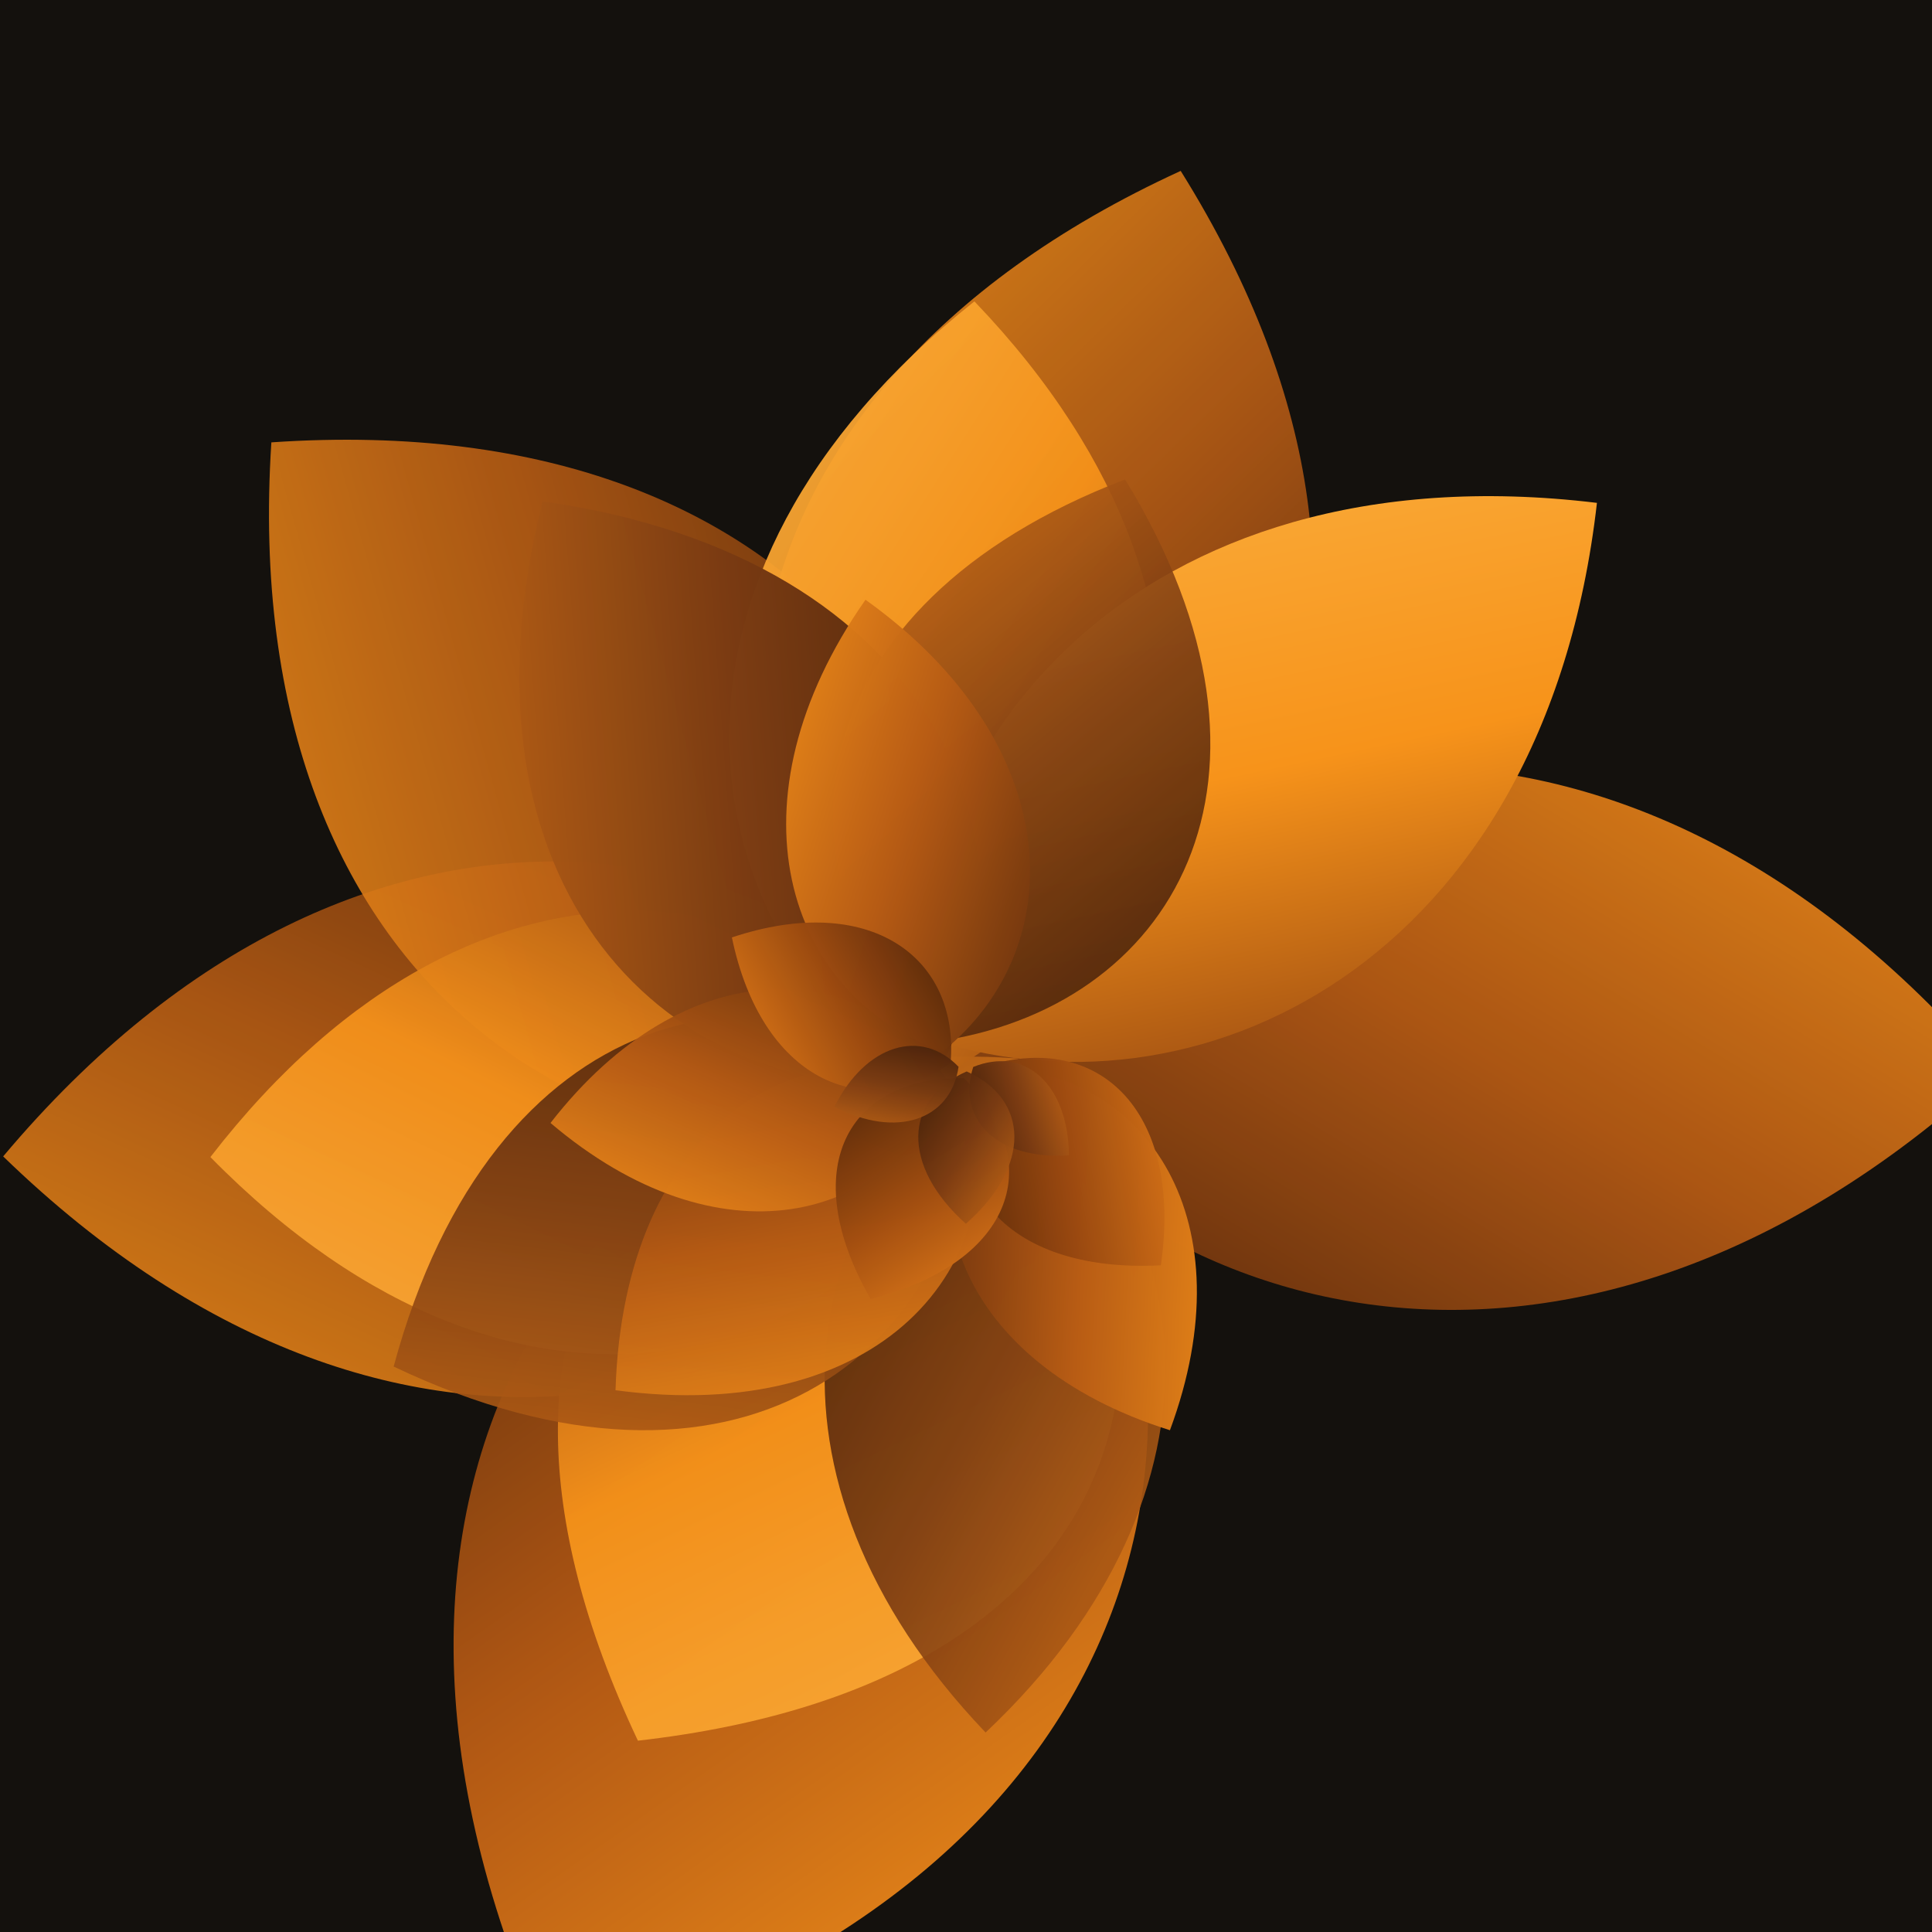
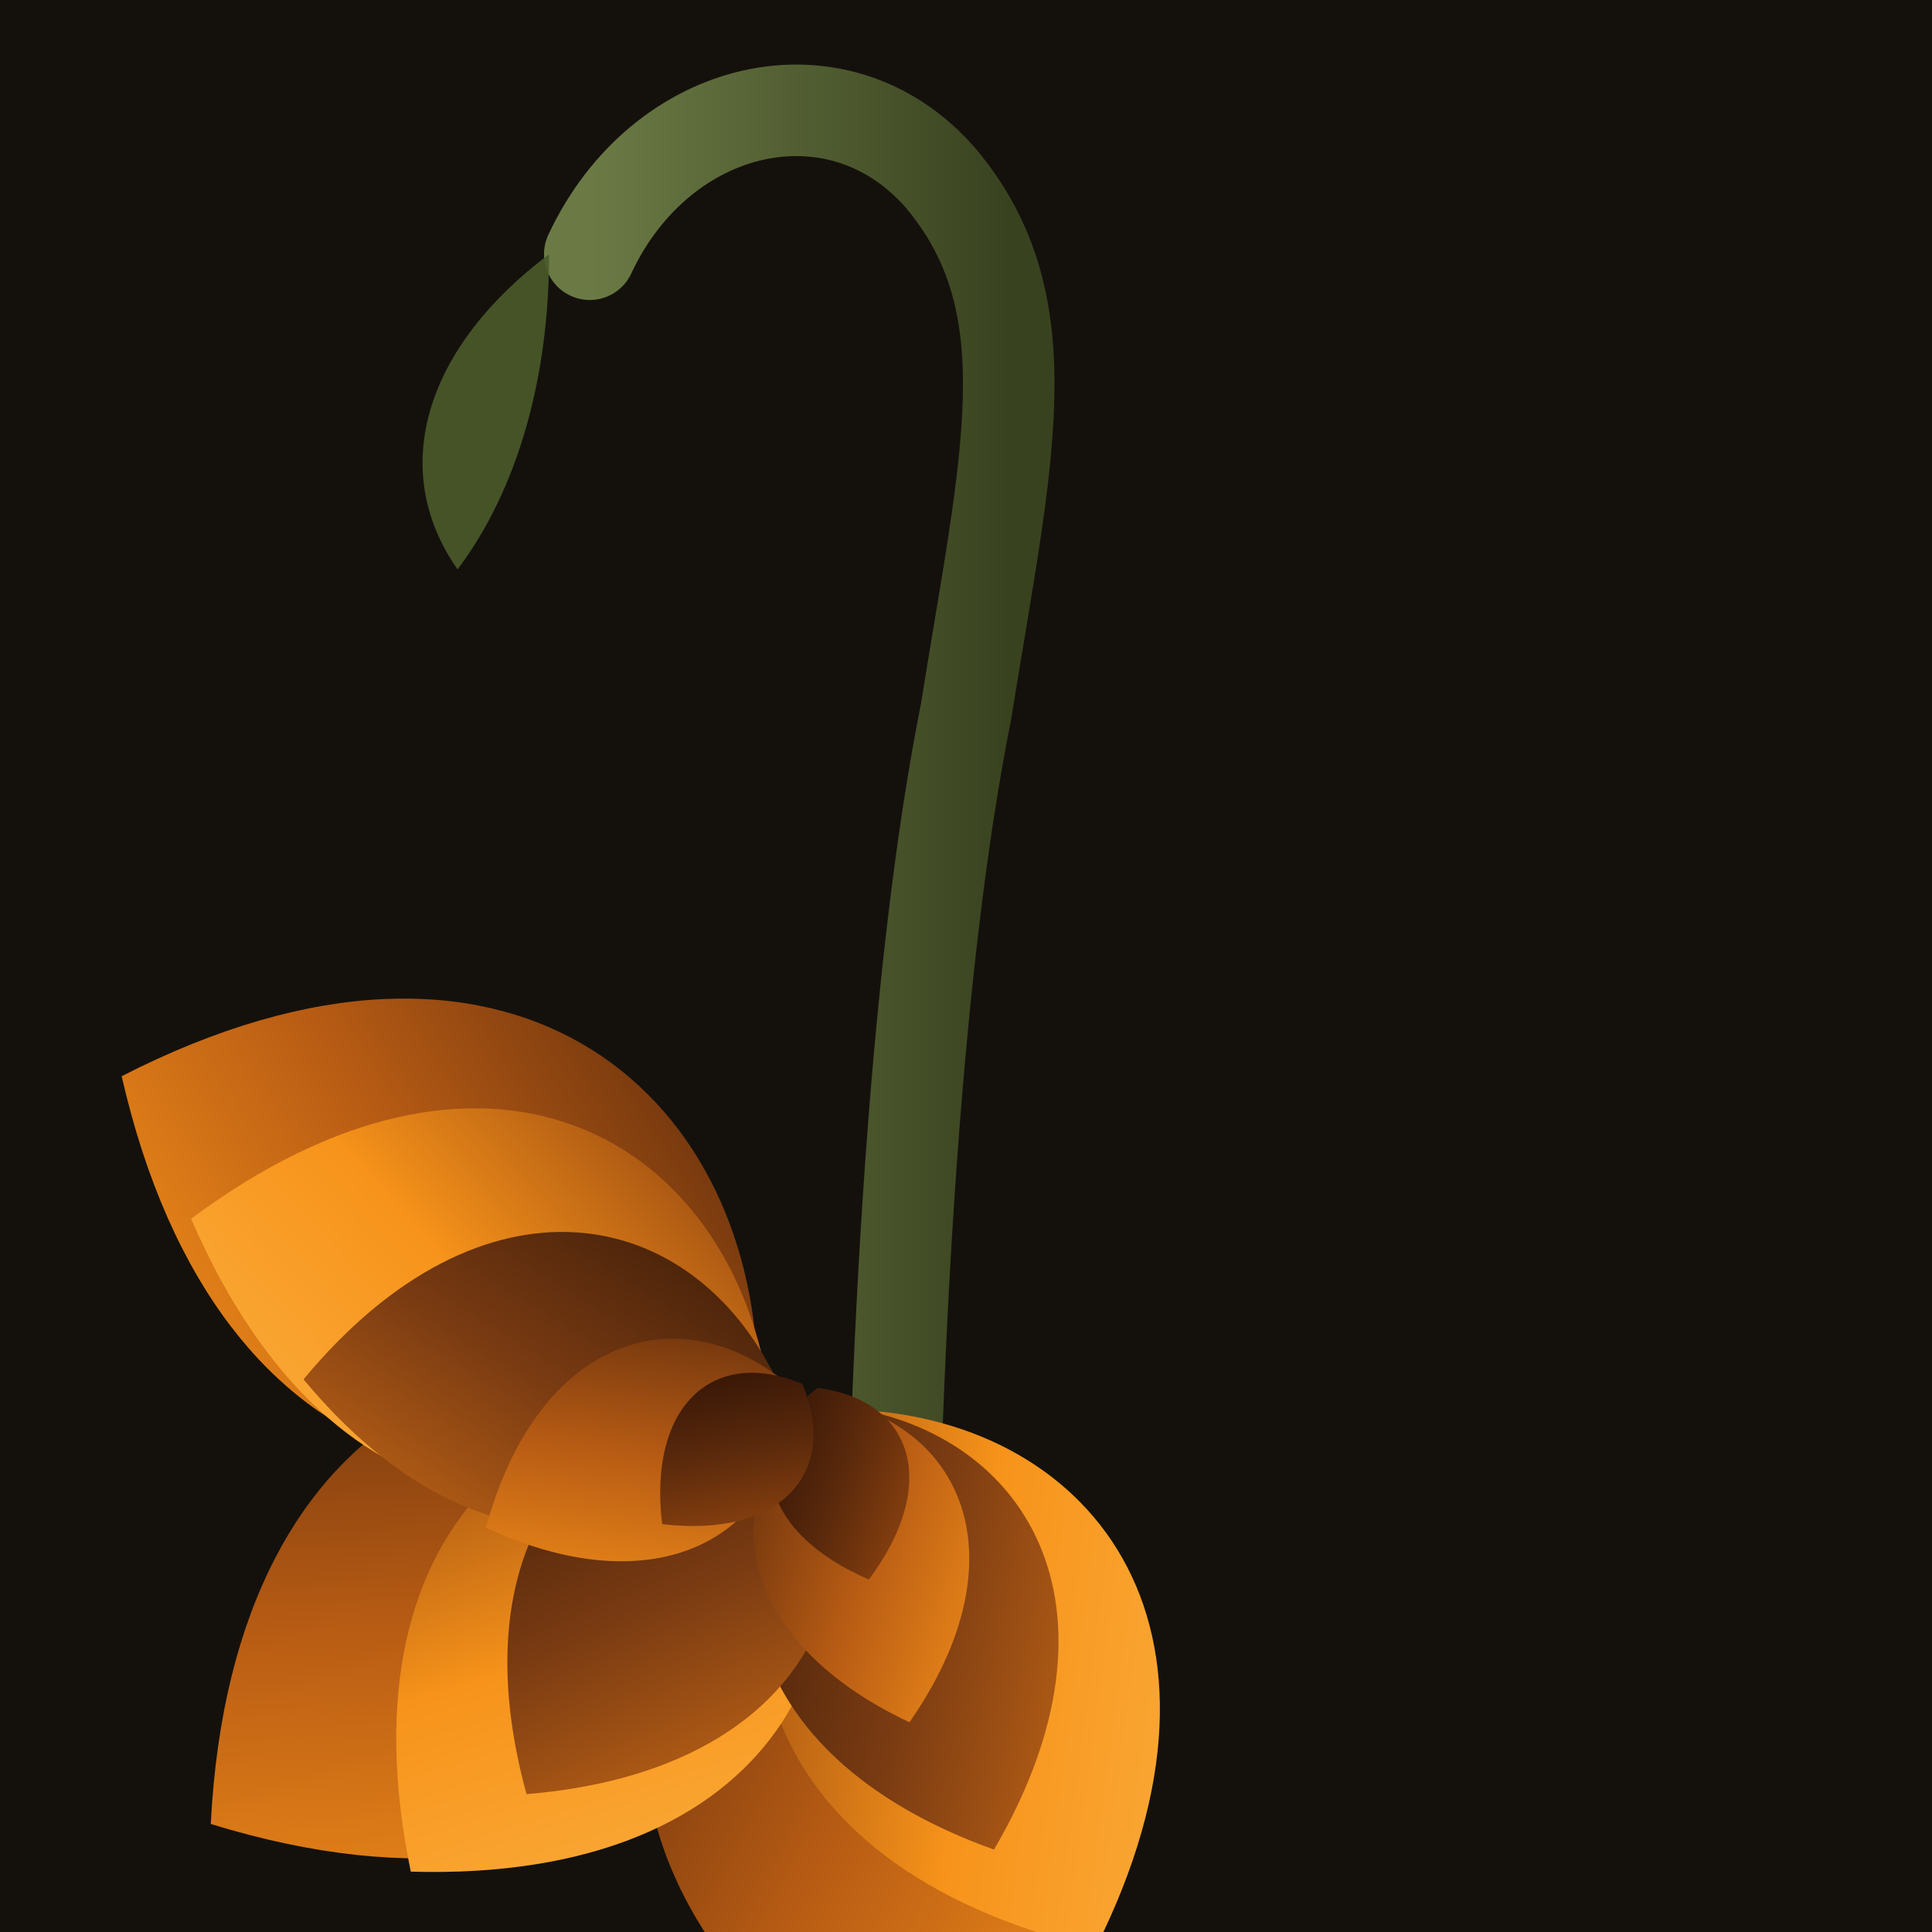
- <svg xmlns="http://www.w3.org/2000/svg" width="512" height="512" viewBox="-200 -220 400 400">
+ <svg xmlns="http://www.w3.org/2000/svg" width="512" height="512" viewBox="-160 -230 380 380">
  <defs>
    <linearGradient id="gA" x1="0%" y1="0%" x2="100%" y2="100%">
      <stop offset="0%" stop-color="#FBB040" />
      <stop offset="50%" stop-color="#F7931A" />
      <stop offset="100%" stop-color="#8A3E10" />
    </linearGradient>
    <linearGradient id="gB" x1="0%" y1="0%" x2="100%" y2="100%">
      <stop offset="0%" stop-color="#F7931A" />
      <stop offset="50%" stop-color="#B85C14" />
      <stop offset="100%" stop-color="#5C2A0C" />
    </linearGradient>
    <linearGradient id="gC" x1="0%" y1="0%" x2="100%" y2="100%">
      <stop offset="0%" stop-color="#C96A16" />
      <stop offset="50%" stop-color="#7A3B12" />
      <stop offset="100%" stop-color="#3A1B08" />
    </linearGradient>
    <linearGradient id="gD" x1="0%" y1="0%" x2="100%" y2="100%">
-       <stop offset="0%" stop-color="#E8801A" />
-       <stop offset="50%" stop-color="#9C4A0F" />
-       <stop offset="100%" stop-color="#4A2209" />
+       <stop offset="0%" stop-color="#9C4A0F" />
+       <stop offset="50%" stop-color="#5C2A0C" />
+       <stop offset="100%" stop-color="#2A1005" />
+     </linearGradient>
+     <linearGradient id="stemGrad" x1="0%" y1="0%" x2="100%" y2="0%">
+       <stop offset="0%" stop-color="#6B7A45" />
+       <stop offset="100%" stop-color="#39421F" />
    </linearGradient>
  </defs>
-   <rect x="-200" y="-220" width="400" height="400" fill="#14110D" />
-   <g transform="rotate(18)">
-     <g transform="translate(9.3,-9.0) rotate(186.6)" opacity="0.98">
-       <path d="M 0 0 C -74.096 -41.909 -103.09 -144.352 0 -232.826 C 103.09 -144.352 74.096 -41.909 0 0 Z" fill="url(#gB)" />
-     </g>
-     <g transform="translate(11.7,5.5) rotate(249.1)" opacity="0.89">
-       <path d="M 0 0 C -61.336 -37.627 -85.337 -129.604 0 -209.039 C 85.337 -129.604 61.336 -37.627 0 0 Z" fill="url(#gB)" />
-     </g>
-     <g transform="translate(1.9,12.8) rotate(296.9)" opacity="0.89">
-       <path d="M 0 0 C -62.445 -36 -86.879 -124 0 -200 C 86.879 -124 62.445 -36 0 0 Z" fill="url(#gB)" />
-     </g>
-     <g transform="translate(-10.3,7.9) rotate(358.7)" opacity="0.88">
-       <path d="M 0 0 C -61.297 -35.508 -85.283 -122.306 0 -197.268 C 85.283 -122.306 61.297 -35.508 0 0 Z" fill="url(#gB)" />
-     </g>
-     <g transform="translate(-9.6,-8.8) rotate(435.5)" opacity="0.92">
-       <path d="M 0 0 C -62.185 -39.467 -86.519 -135.942 0 -219.261 C 86.519 -135.942 62.185 -39.467 0 0 Z" fill="url(#gB)" />
-     </g>
-     <g transform="translate(9.9,-4.1) rotate(191.1)" opacity="0.94">
-       <path d="M 0 0 C -63.668 -29.094 -85.814 -100.212 0 -161.632 C 85.814 -100.212 63.668 -29.094 0 0 Z" fill="url(#gA)" />
-     </g>
-     <g transform="translate(6.4,8.5) rotate(248.6)" opacity="0.91">
-       <path d="M 0 0 C -51.773 -28.833 -69.782 -99.313 0 -160.183 C 69.782 -99.313 51.773 -28.833 0 0 Z" fill="url(#gA)" />
-     </g>
-     <g transform="translate(-7.3,7.8) rotate(345.9)" opacity="0.94">
-       <path d="M 0 0 C -50.514 -29.366 -68.084 -101.15 0 -163.145 C 68.084 -101.15 50.514 -29.366 0 0 Z" fill="url(#gA)" />
-     </g>
-     <g transform="translate(-10.4,-2.4) rotate(393.7)" opacity="1.00">
-       <path d="M 0 0 C -50.577 -32.06 -68.168 -110.429 0 -178.111 C 68.168 -110.429 50.577 -32.06 0 0 Z" fill="url(#gA)" />
-     </g>
-     <g transform="translate(7.9,-0.4) rotate(163.5)" opacity="0.90">
-       <path d="M 0 0 C -41.443 -24.604 -52.255 -84.746 0 -136.688 C 52.255 -84.746 41.443 -24.604 0 0 Z" fill="url(#gC)" />
-     </g>
-     <g transform="translate(3.7,7.0) rotate(227.3)" opacity="0.91">
-       <path d="M 0 0 C -47.739 -23.747 -60.193 -81.794 0 -131.926 C 60.193 -81.794 47.739 -23.747 0 0 Z" fill="url(#gC)" />
-     </g>
-     <g transform="translate(-5.1,6.1) rotate(308.1)" opacity="0.98">
-       <path d="M 0 0 C -48.634 -26.116 -61.321 -89.957 0 -145.091 C 61.321 -89.957 48.634 -26.116 0 0 Z" fill="url(#gC)" />
-     </g>
-     <g transform="translate(-7.7,-2.0) rotate(360.8)" opacity="0.88">
-       <path d="M 0 0 C -44.562 -22.144 -56.186 -76.275 0 -123.023 C 56.186 -76.275 44.562 -22.144 0 0 Z" fill="url(#gC)" />
-     </g>
-     <g transform="translate(5.3,-0.9) rotate(135.9)" opacity="0.99">
-       <path d="M 0 0 C -28.565 -15.099 -33.533 -52.009 0 -83.885 C 33.533 -52.009 28.565 -15.099 0 0 Z" fill="url(#gB)" />
-     </g>
-     <g transform="translate(2.8,4.6) rotate(211.7)" opacity="0.92">
-       <path d="M 0 0 C -34.676 -17.42 -40.706 -60.001 0 -96.775 C 40.706 -60.001 34.676 -17.42 0 0 Z" fill="url(#gB)" />
-     </g>
-     <g transform="translate(-2.2,4.9) rotate(246.1)" opacity="0.95">
-       <path d="M 0 0 C -28.042 -14.914 -32.918 -51.37 0 -82.855 C 32.918 -51.37 28.042 -14.914 0 0 Z" fill="url(#gB)" />
-     </g>
-     <g transform="translate(-5.3,-0.7) rotate(332.3)" opacity="0.98">
-       <path d="M 0 0 C -30.412 -17.079 -35.701 -58.827 0 -94.882 C 35.701 -58.827 30.412 -17.079 0 0 Z" fill="url(#gB)" />
-     </g>
-     <g transform="translate(3.2,0.1) rotate(119.6)" opacity="0.97">
-       <path d="M 0 0 C -22.963 -9.966 -25.559 -34.328 0 -55.368 C 25.559 -34.328 22.963 -9.966 0 0 Z" fill="url(#gD)" />
-     </g>
-     <g transform="translate(0.6,3.2) rotate(184.9)" opacity="0.98">
-       <path d="M 0 0 C -22.281 -8.935 -24.799 -30.777 0 -49.641 C 24.799 -30.777 22.281 -8.935 0 0 Z" fill="url(#gD)" />
-     </g>
-     <g transform="translate(-3.0,1.1) rotate(281.9)" opacity="0.97">
-       <path d="M 0 0 C -20.086 -9.4 -22.357 -32.378 0 -52.223 C 22.357 -32.378 20.086 -9.4 0 0 Z" fill="url(#gD)" />
-     </g>
-     <g transform="translate(1.7,0.4) rotate(114.7)" opacity="0.98">
-       <path d="M 0 0 C -10.372 -4.854 -10.823 -16.719 0 -26.966 C 10.823 -16.719 10.372 -4.854 0 0 Z" fill="url(#gC)" />
-     </g>
-     <g transform="translate(0.7,1.7) rotate(162.3)" opacity="0.92">
-       <path d="M 0 0 C -12.979 -5.677 -13.543 -19.553 0 -31.536 C 13.543 -19.553 12.979 -5.677 0 0 Z" fill="url(#gC)" />
-     </g>
-     <g transform="translate(-1.2,1.3) rotate(234.2)" opacity="0.96">
-       <path d="M 0 0 C -9.942 -4.859 -10.374 -16.735 0 -26.992 C 10.374 -16.735 9.942 -4.859 0 0 Z" fill="url(#gC)" />
-     </g>
+   <rect x="-160" y="-230" width="380" height="380" fill="#14110D" />
+   <path d="M 15 130 C 15 40 20 -40 30 -90 C 38 -140 46 -170 25 -195 C 5 -218 -30 -210 -44 -180" fill="none" stroke="url(#stemGrad)" stroke-width="18" stroke-linecap="round" />
+   <g transform="translate(-44,-180)">
+     <path d="M -8 0 C -32 18 -40 42 -26 62 C -14 46 -8 24 -8 0 Z" fill="#4A5A2A" opacity="0.9" />
+   </g>
+   <g transform="translate(5.5,49.6) rotate(175.0)">
+     <path d="M 0 0 C -50.025 -24.84 -67.425 -85.56 0 -138.0 C 67.425 -85.56 50.025 -24.84 0 0 Z" fill="url(#gB)" />
+   </g>
+   <g transform="translate(-5.5,49.6) rotate(235.0)">
+     <path d="M 0 0 C -50.025 -24.84 -67.425 -85.56 0 -138.0 C 67.425 -85.56 50.025 -24.84 0 0 Z" fill="url(#gB)" />
+   </g>
+   <g transform="translate(-11.0,40.0) rotate(295.0)">
+     <path d="M 0 0 C -50.025 -24.84 -67.425 -85.56 0 -138.0 C 67.425 -85.56 50.025 -24.84 0 0 Z" fill="url(#gB)" />
+   </g>
+   <g transform="translate(6.0,47.2) rotate(155.0)">
+     <path d="M 0 0 C -43.125 -21.06 -56.25 -72.54 0 -117.0 C 56.25 -72.54 43.125 -21.06 0 0 Z" fill="url(#gA)" />
+   </g>
+   <g transform="translate(-4.0,48.5) rotate(220.0)">
+     <path d="M 0 0 C -43.125 -21.06 -56.25 -72.54 0 -117.0 C 56.25 -72.54 43.125 -21.06 0 0 Z" fill="url(#gA)" />
+   </g>
+   <g transform="translate(-9.4,40.0) rotate(285.0)">
+     <path d="M 0 0 C -43.125 -21.06 -56.25 -72.54 0 -117.0 C 56.25 -72.54 43.125 -21.06 0 0 Z" fill="url(#gA)" />
+   </g>
+   <g transform="translate(3.7,46.4) rotate(160.0)">
+     <path d="M 0 0 C -34.5 -16.74 -42.6 -57.66 0 -93.0 C 42.6 -57.66 34.5 -16.74 0 0 Z" fill="url(#gC)" />
+   </g>
+   <g transform="translate(-3.1,46.7) rotate(215.0)">
+     <path d="M 0 0 C -34.5 -16.74 -42.6 -57.66 0 -93.0 C 42.6 -57.66 34.5 -16.74 0 0 Z" fill="url(#gC)" />
+   </g>
+   <g transform="translate(-7.3,41.3) rotate(270.0)">
+     <path d="M 0 0 C -34.5 -16.74 -42.6 -57.66 0 -93.0 C 42.6 -57.66 34.5 -16.74 0 0 Z" fill="url(#gC)" />
+   </g>
+   <g transform="translate(1.8,45.0) rotate(165.0)">
+     <path d="M 0 0 C -25.875 -11.88 -29.7 -40.92 0 -66.0 C 29.7 -40.92 25.875 -11.88 0 0 Z" fill="url(#gB)" />
+   </g>
+   <g transform="translate(-4.6,42.6) rotate(245.0)">
+     <path d="M 0 0 C -25.875 -11.88 -29.7 -40.92 0 -66.0 C 29.7 -40.92 25.875 -11.88 0 0 Z" fill="url(#gB)" />
+   </g>
+   <g transform="translate(0.8,43.0) rotate(165.0)">
+     <path d="M 0 0 C -17.25 -7.02 -18.75 -24.18 0 -39.0 C 18.75 -24.18 17.25 -7.02 0 0 Z" fill="url(#gD)" />
+   </g>
+   <g transform="translate(-2.2,42.2) rotate(225.0)">
+     <path d="M 0 0 C -17.25 -7.02 -18.75 -24.18 0 -39.0 C 18.75 -24.18 17.25 -7.02 0 0 Z" fill="url(#gD)" />
  </g>
</svg>
